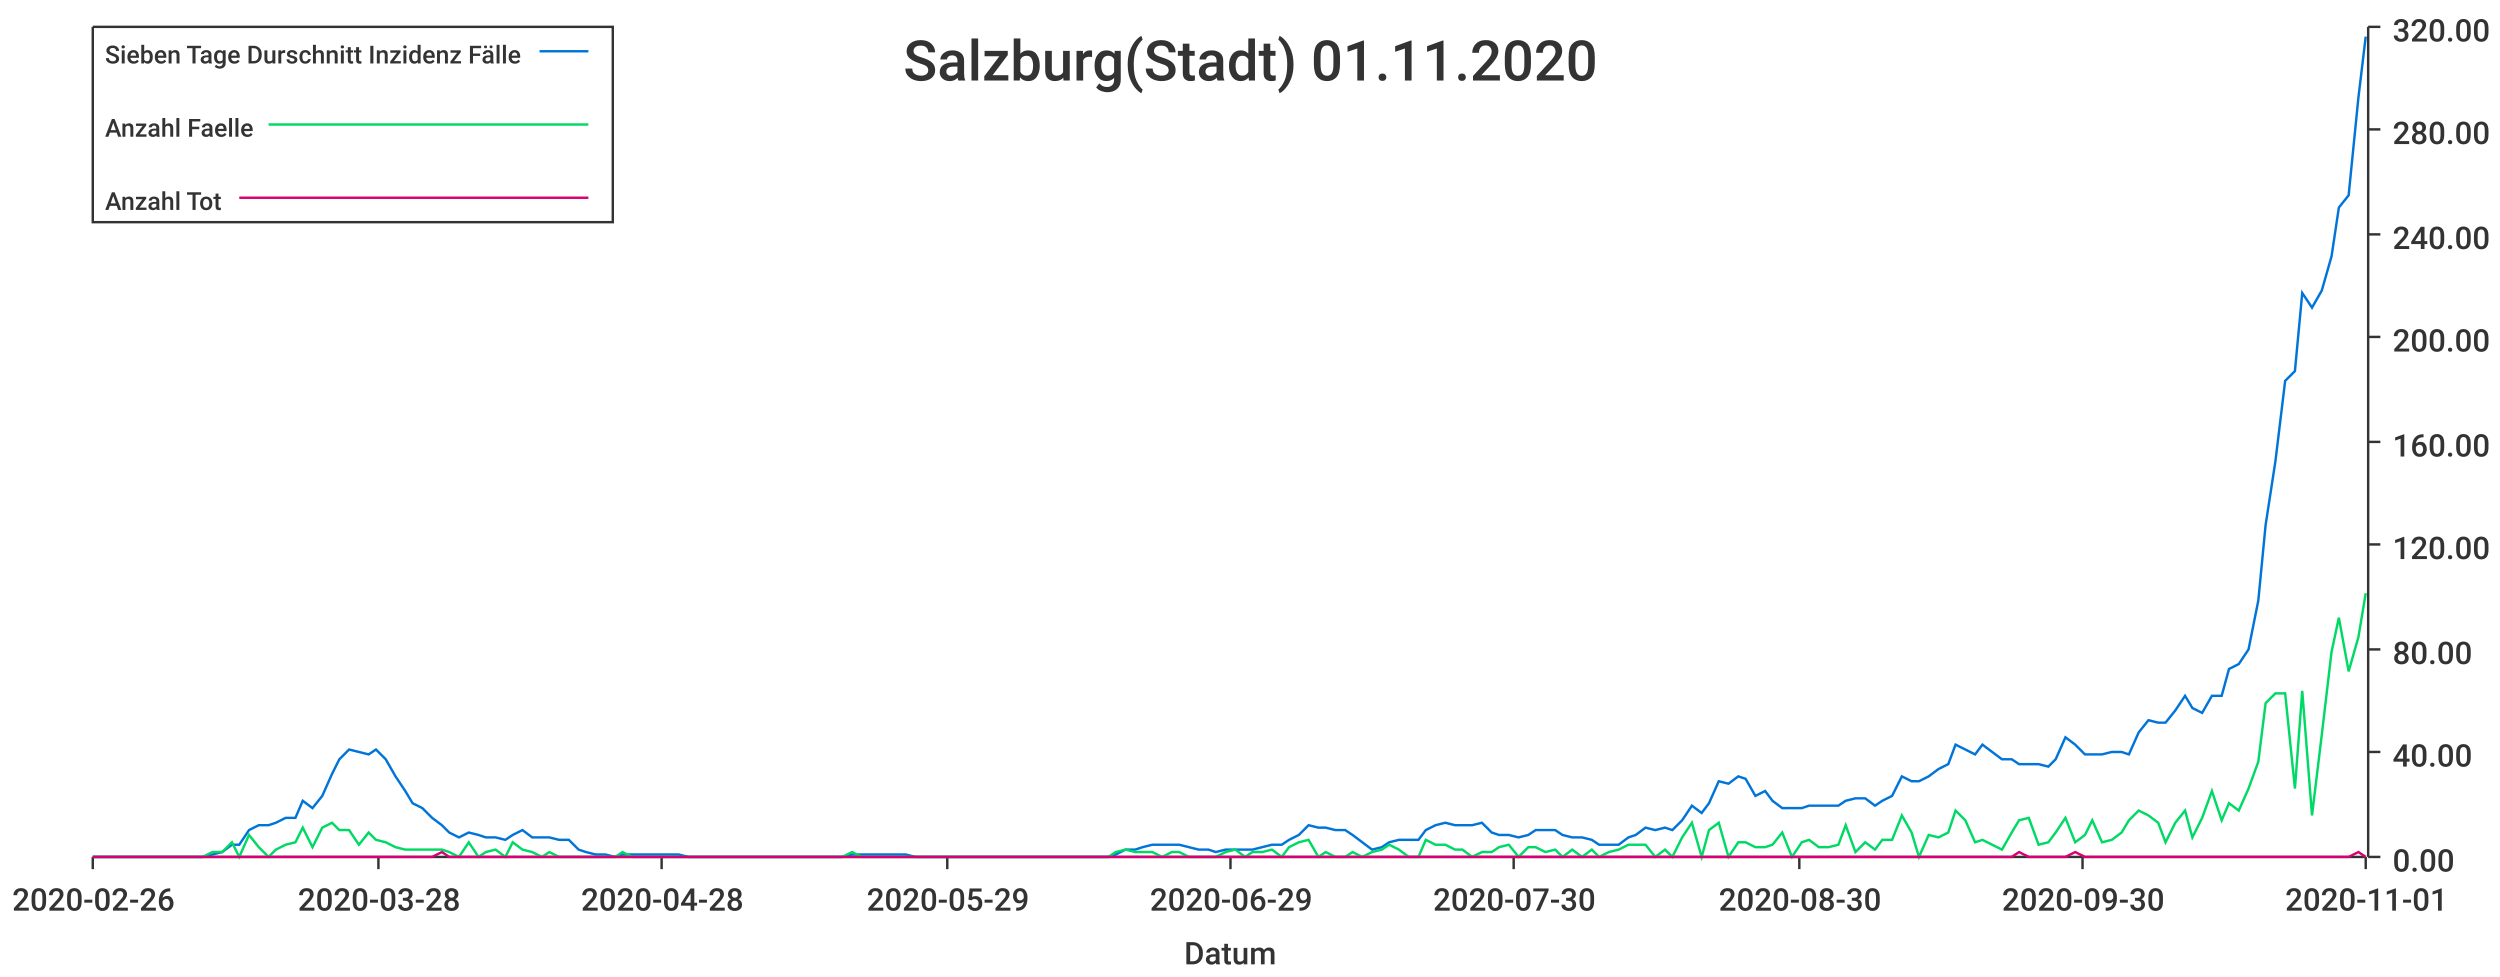
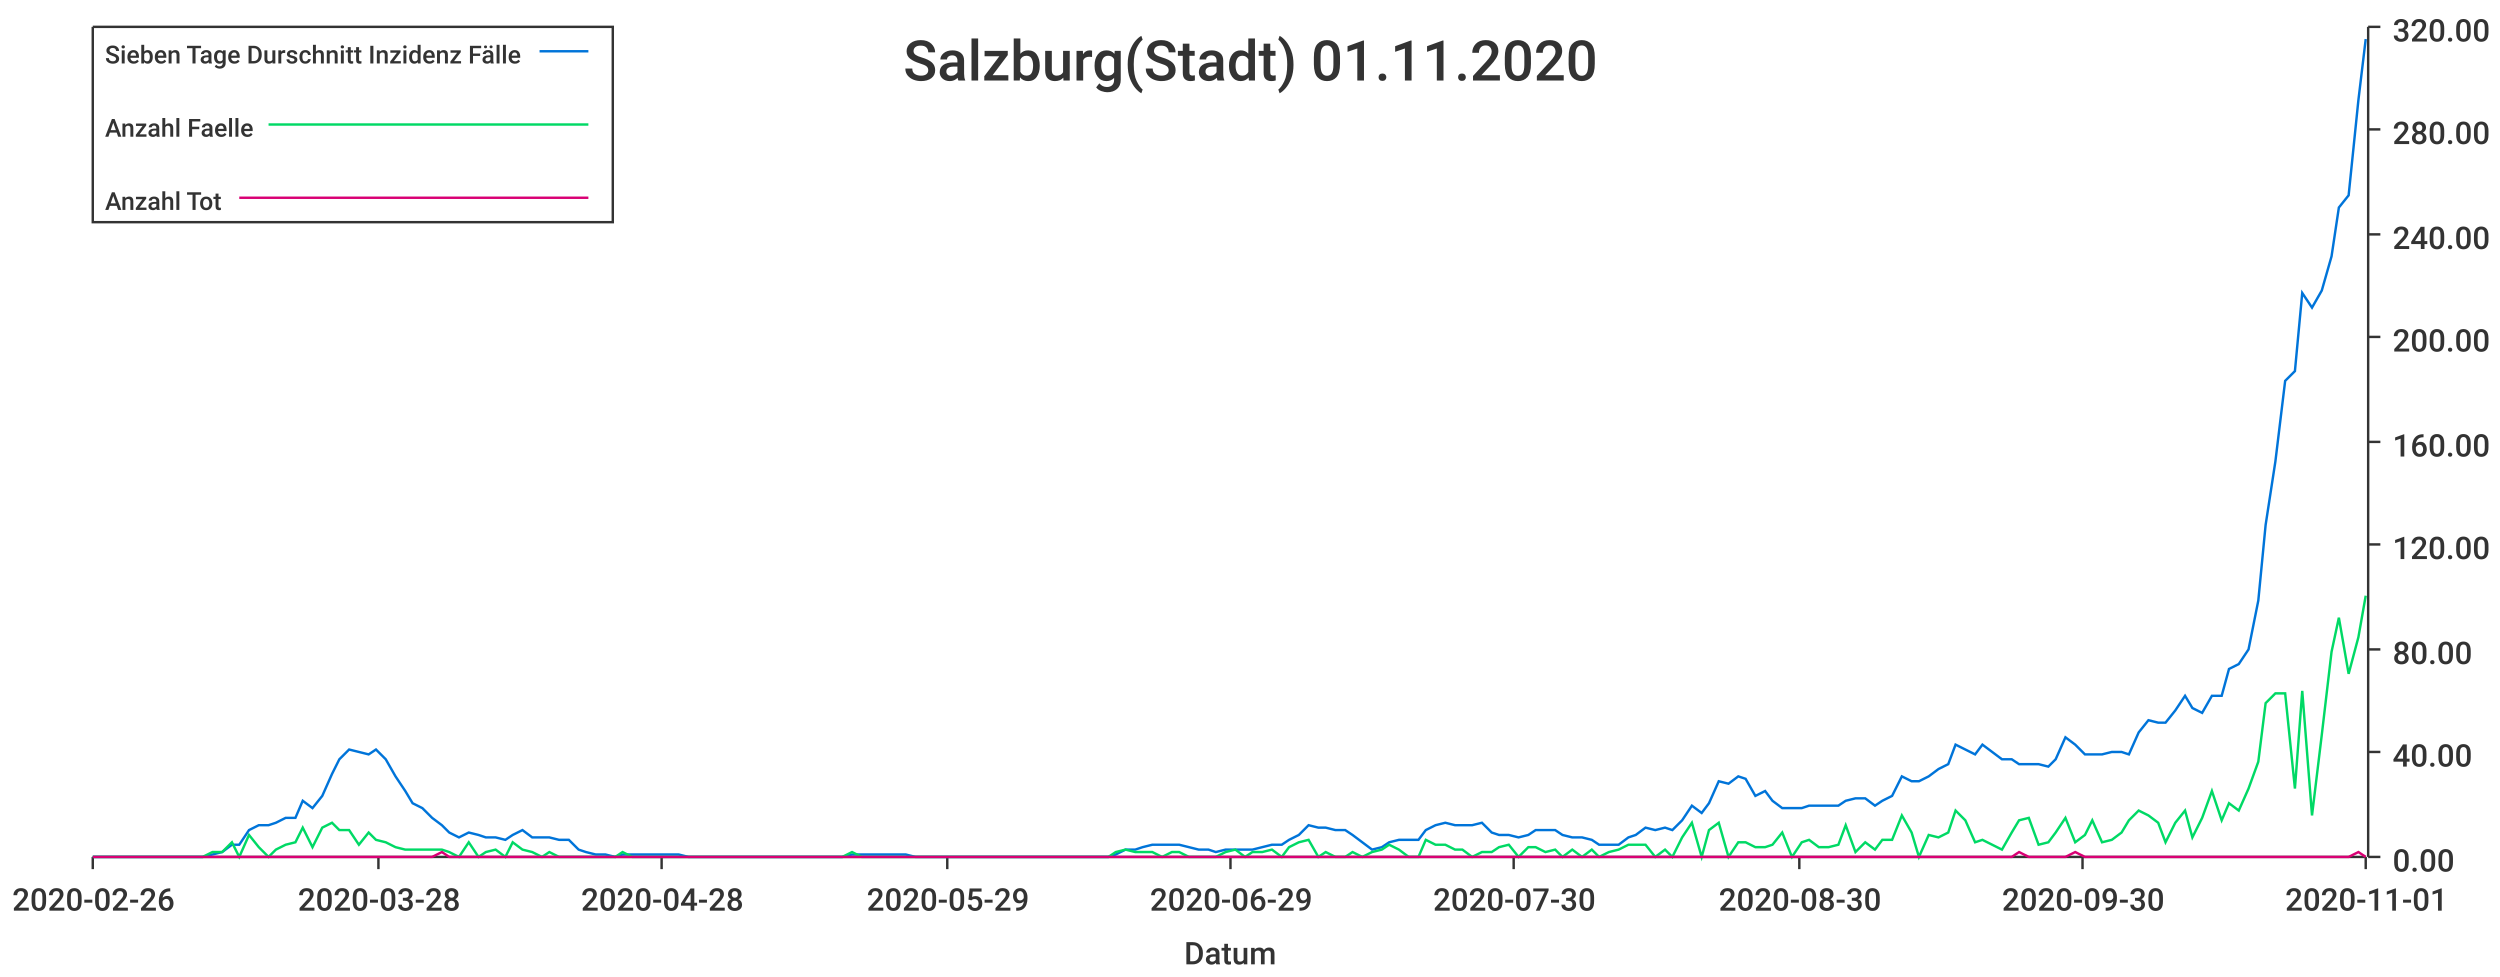
<svg xmlns="http://www.w3.org/2000/svg" width="1024" height="400">\n<path d="M 0 0 L 1024 0 L 1024 400 L 0 400 L 0 0" style="stroke-width:0;stroke:rgba(255,255,255,1.0);fill:rgba(255,255,255,1.0)" />
  <path d="M 38 11 L 969 11 L 969 351 L 38 351 L 38 11" style="stroke-width:0;stroke:rgba(255,255,255,1.0);fill:rgba(255,255,255,1.0)" />
  <path d="M 38 351 L 969 351" style="stroke-width:1;stroke:rgba(51,51,51,1.0);fill:none" />
  <path d="M 38 351 L 38 356" style="stroke-width:1;stroke:rgba(51,51,51,1.0);fill:none" />
  <text x="5" y="373" style="stroke-width:0;stroke:none;fill:rgba(51,51,51,1.0);font-size:12.8px;font-family:'Roboto Medium',sans-serif">2020-02-26</text>
  <path d="M 155 351 L 155 356" style="stroke-width:1;stroke:rgba(51,51,51,1.0);fill:none" />
  <text x="122" y="373" style="stroke-width:0;stroke:none;fill:rgba(51,51,51,1.0);font-size:12.8px;font-family:'Roboto Medium',sans-serif">2020-03-28</text>
  <path d="M 271 351 L 271 356" style="stroke-width:1;stroke:rgba(51,51,51,1.0);fill:none" />
  <text x="238" y="373" style="stroke-width:0;stroke:none;fill:rgba(51,51,51,1.0);font-size:12.8px;font-family:'Roboto Medium',sans-serif">2020-04-28</text>
  <path d="M 388 351 L 388 356" style="stroke-width:1;stroke:rgba(51,51,51,1.0);fill:none" />
  <text x="355" y="373" style="stroke-width:0;stroke:none;fill:rgba(51,51,51,1.0);font-size:12.8px;font-family:'Roboto Medium',sans-serif">2020-05-29</text>
  <path d="M 504 351 L 504 356" style="stroke-width:1;stroke:rgba(51,51,51,1.0);fill:none" />
  <text x="471" y="373" style="stroke-width:0;stroke:none;fill:rgba(51,51,51,1.0);font-size:12.8px;font-family:'Roboto Medium',sans-serif">2020-06-29</text>
  <path d="M 620 351 L 620 356" style="stroke-width:1;stroke:rgba(51,51,51,1.0);fill:none" />
  <text x="587" y="373" style="stroke-width:0;stroke:none;fill:rgba(51,51,51,1.0);font-size:12.8px;font-family:'Roboto Medium',sans-serif">2020-07-30</text>
  <path d="M 737 351 L 737 356" style="stroke-width:1;stroke:rgba(51,51,51,1.0);fill:none" />
  <text x="704" y="373" style="stroke-width:0;stroke:none;fill:rgba(51,51,51,1.0);font-size:12.8px;font-family:'Roboto Medium',sans-serif">2020-08-30</text>
  <path d="M 853 351 L 853 356" style="stroke-width:1;stroke:rgba(51,51,51,1.0);fill:none" />
  <text x="820" y="373" style="stroke-width:0;stroke:none;fill:rgba(51,51,51,1.0);font-size:12.8px;font-family:'Roboto Medium',sans-serif">2020-09-30</text>
  <path d="M 969 351 L 969 356" style="stroke-width:1;stroke:rgba(51,51,51,1.0);fill:none" />
  <text x="936" y="373" style="stroke-width:0;stroke:none;fill:rgba(51,51,51,1.0);font-size:12.8px;font-family:'Roboto Medium',sans-serif">2020-11-01</text>
  <text x="485" y="395" style="stroke-width:0;stroke:none;fill:rgba(51,51,51,1.0);font-size:12.8px;font-family:'Roboto Medium',sans-serif">Datum</text>
  <path d="M 970 351 L 970 11" style="stroke-width:1;stroke:rgba(51,51,51,1.0);fill:none" />
  <path d="M 970 351 L 975 351" style="stroke-width:1;stroke:rgba(51,51,51,1.0);fill:none" />
  <text x="980" y="357" style="stroke-width:0;stroke:none;fill:rgba(51,51,51,1.0);font-size:12.8px;font-family:'Roboto Medium',sans-serif">0.00</text>
  <path d="M 970 308 L 975 308" style="stroke-width:1;stroke:rgba(51,51,51,1.0);fill:none" />
  <text x="980" y="314" style="stroke-width:0;stroke:none;fill:rgba(51,51,51,1.0);font-size:12.8px;font-family:'Roboto Medium',sans-serif">40.00</text>
  <path d="M 970 266 L 975 266" style="stroke-width:1;stroke:rgba(51,51,51,1.0);fill:none" />
  <text x="980" y="272" style="stroke-width:0;stroke:none;fill:rgba(51,51,51,1.0);font-size:12.8px;font-family:'Roboto Medium',sans-serif">80.00</text>
  <path d="M 970 223 L 975 223" style="stroke-width:1;stroke:rgba(51,51,51,1.0);fill:none" />
  <text x="980" y="229" style="stroke-width:0;stroke:none;fill:rgba(51,51,51,1.0);font-size:12.8px;font-family:'Roboto Medium',sans-serif">120.00</text>
  <path d="M 970 181 L 975 181" style="stroke-width:1;stroke:rgba(51,51,51,1.0);fill:none" />
  <text x="980" y="187" style="stroke-width:0;stroke:none;fill:rgba(51,51,51,1.0);font-size:12.8px;font-family:'Roboto Medium',sans-serif">160.00</text>
  <path d="M 970 138 L 975 138" style="stroke-width:1;stroke:rgba(51,51,51,1.0);fill:none" />
  <text x="980" y="144" style="stroke-width:0;stroke:none;fill:rgba(51,51,51,1.0);font-size:12.8px;font-family:'Roboto Medium',sans-serif">200.00</text>
  <path d="M 970 96 L 975 96" style="stroke-width:1;stroke:rgba(51,51,51,1.0);fill:none" />
  <text x="980" y="102" style="stroke-width:0;stroke:none;fill:rgba(51,51,51,1.0);font-size:12.8px;font-family:'Roboto Medium',sans-serif">240.00</text>
  <path d="M 970 53 L 975 53" style="stroke-width:1;stroke:rgba(51,51,51,1.0);fill:none" />
  <text x="980" y="59" style="stroke-width:0;stroke:none;fill:rgba(51,51,51,1.0);font-size:12.8px;font-family:'Roboto Medium',sans-serif">280.00</text>
  <path d="M 970 11 L 975 11" style="stroke-width:1;stroke:rgba(51,51,51,1.0);fill:none" />
  <text x="980" y="17" style="stroke-width:0;stroke:none;fill:rgba(51,51,51,1.0);font-size:12.8px;font-family:'Roboto Medium',sans-serif">320.00</text>
-   <path d="M 38 351 L 42 351 L 46 351 L 50 351 L 53 351 L 57 351 L 61 351 L 65 351 L 68 351 L 72 351 L 76 351 L 80 351 L 83 351 L 87 350 L 91 349 L 95 346 L 98 346 L 102 340 L 106 338 L 110 338 L 113 337 L 117 335 L 121 335 L 124 328 L 128 331 L 132 326 L 136 317 L 139 311 L 143 307 L 147 308 L 151 309 L 154 307 L 158 311 L 162 318 L 166 324 L 169 329 L 173 331 L 177 335 L 181 338 L 184 341 L 188 343 L 192 341 L 196 342 L 199 343 L 203 343 L 207 344 L 210 342 L 214 340 L 218 343 L 222 343 L 225 343 L 229 344 L 233 344 L 237 348 L 240 349 L 244 350 L 248 350 L 252 351 L 255 350 L 259 350 L 263 350 L 267 350 L 270 350 L 274 350 L 278 350 L 282 351 L 285 351 L 289 351 L 293 351 L 296 351 L 300 351 L 304 351 L 308 351 L 311 351 L 315 351 L 319 351 L 323 351 L 326 351 L 330 351 L 334 351 L 338 351 L 341 351 L 345 351 L 349 350 L 353 350 L 356 350 L 360 350 L 364 350 L 368 350 L 371 350 L 375 351 L 379 351 L 382 351 L 386 351 L 390 351 L 394 351 L 397 351 L 401 351 L 405 351 L 409 351 L 412 351 L 416 351 L 420 351 L 424 351 L 427 351 L 431 351 L 435 351 L 439 351 L 442 351 L 446 351 L 450 351 L 454 351 L 457 350 L 461 348 L 465 348 L 468 347 L 472 346 L 476 346 L 480 346 L 483 346 L 487 347 L 491 348 L 495 348 L 498 349 L 502 348 L 506 348 L 510 348 L 513 348 L 517 347 L 521 346 L 525 346 L 528 344 L 532 342 L 536 338 L 540 339 L 543 339 L 547 340 L 551 340 L 554 342 L 558 345 L 562 348 L 566 347 L 569 345 L 573 344 L 577 344 L 581 344 L 584 340 L 588 338 L 592 337 L 596 338 L 599 338 L 603 338 L 607 337 L 611 341 L 614 342 L 618 342 L 622 343 L 626 342 L 629 340 L 633 340 L 637 340 L 640 342 L 644 343 L 648 343 L 652 344 L 655 346 L 659 346 L 663 346 L 667 343 L 670 342 L 674 339 L 678 340 L 682 339 L 685 340 L 689 336 L 693 330 L 697 333 L 700 329 L 704 320 L 708 321 L 712 318 L 715 319 L 719 326 L 723 324 L 726 328 L 730 331 L 734 331 L 738 331 L 741 330 L 745 330 L 749 330 L 753 330 L 756 328 L 760 327 L 764 327 L 768 330 L 771 328 L 775 326 L 779 318 L 783 320 L 786 320 L 790 318 L 794 315 L 798 313 L 801 305 L 805 307 L 809 309 L 812 305 L 816 308 L 820 311 L 824 311 L 827 313 L 831 313 L 835 313 L 839 314 L 842 311 L 846 302 L 850 305 L 854 309 L 857 309 L 861 309 L 865 308 L 869 308 L 872 309 L 876 300 L 880 295 L 884 296 L 887 296 L 891 291 L 895 285 L 898 290 L 902 292 L 906 285 L 910 285 L 913 274 L 917 272 L 921 266 L 925 246 L 928 215 L 932 189 L 936 156 L 940 152 L 943 120 L 947 126 L 951 119 L 955 105 L 958 85 L 962 80 L 966 40 L 969 15" style="stroke-width:1;stroke:rgba(0,116,217,1.0);fill:none" />
-   <path d="M 38 351 L 42 351 L 46 351 L 50 351 L 53 351 L 57 351 L 61 351 L 65 351 L 68 351 L 72 351 L 76 351 L 80 351 L 83 351 L 87 349 L 91 349 L 95 345 L 98 351 L 102 342 L 106 347 L 110 351 L 113 348 L 117 346 L 121 345 L 124 339 L 128 347 L 132 339 L 136 337 L 139 340 L 143 340 L 147 346 L 151 341 L 154 344 L 158 345 L 162 347 L 166 348 L 169 348 L 173 348 L 177 348 L 181 348 L 184 349 L 188 351 L 192 345 L 196 351 L 199 349 L 203 348 L 207 351 L 210 345 L 214 348 L 218 349 L 222 351 L 225 349 L 229 351 L 233 351 L 237 351 L 240 351 L 244 351 L 248 351 L 252 351 L 255 349 L 259 351 L 263 351 L 267 351 L 270 351 L 274 351 L 278 351 L 282 351 L 285 351 L 289 351 L 293 351 L 296 351 L 300 351 L 304 351 L 308 351 L 311 351 L 315 351 L 319 351 L 323 351 L 326 351 L 330 351 L 334 351 L 338 351 L 341 351 L 345 351 L 349 349 L 353 351 L 356 351 L 360 351 L 364 351 L 368 351 L 371 351 L 375 351 L 379 351 L 382 351 L 386 351 L 390 351 L 394 351 L 397 351 L 401 351 L 405 351 L 409 351 L 412 351 L 416 351 L 420 351 L 424 351 L 427 351 L 431 351 L 435 351 L 439 351 L 442 351 L 446 351 L 450 351 L 454 351 L 457 349 L 461 348 L 465 349 L 468 349 L 472 349 L 476 351 L 480 349 L 483 349 L 487 351 L 491 351 L 495 351 L 498 351 L 502 349 L 506 348 L 510 351 L 513 349 L 517 349 L 521 348 L 525 351 L 528 347 L 532 345 L 536 344 L 540 351 L 543 349 L 547 351 L 551 351 L 554 349 L 558 351 L 562 349 L 566 348 L 569 346 L 573 348 L 577 351 L 581 351 L 584 344 L 588 346 L 592 346 L 596 348 L 599 348 L 603 351 L 607 349 L 611 349 L 614 347 L 618 346 L 622 351 L 626 347 L 629 347 L 633 349 L 637 348 L 640 351 L 644 348 L 648 351 L 652 348 L 655 351 L 659 349 L 663 348 L 667 346 L 670 346 L 674 346 L 678 351 L 682 348 L 685 351 L 689 343 L 693 337 L 697 351 L 700 340 L 704 337 L 708 351 L 712 345 L 715 345 L 719 347 L 723 347 L 726 346 L 730 341 L 734 351 L 738 345 L 741 344 L 745 347 L 749 347 L 753 346 L 756 338 L 760 349 L 764 345 L 768 348 L 771 344 L 775 344 L 779 334 L 783 341 L 786 351 L 790 342 L 794 343 L 798 341 L 801 332 L 805 336 L 809 345 L 812 344 L 816 346 L 820 348 L 824 341 L 827 336 L 831 335 L 835 346 L 839 345 L 842 341 L 846 335 L 850 345 L 854 342 L 857 336 L 861 345 L 865 344 L 869 341 L 872 336 L 876 332 L 880 334 L 884 337 L 887 345 L 891 337 L 895 332 L 898 343 L 902 335 L 906 324 L 910 336 L 913 329 L 917 332 L 921 323 L 925 312 L 928 288 L 932 284 L 936 284 L 940 323 L 943 283 L 947 334 L 951 301 L 955 267 L 958 253 L 962 275 L 966 261 L 969 243" style="stroke-width:1;stroke:rgba(0,217,101,1.0);fill:none" />
+   <path d="M 38 351 L 42 351 L 46 351 L 50 351 L 53 351 L 57 351 L 61 351 L 65 351 L 68 351 L 72 351 L 76 351 L 80 351 L 83 351 L 87 350 L 91 349 L 95 346 L 98 346 L 102 340 L 106 338 L 110 338 L 113 337 L 117 335 L 121 335 L 124 328 L 128 331 L 132 326 L 136 317 L 139 311 L 143 307 L 147 308 L 151 309 L 154 307 L 158 311 L 162 318 L 166 324 L 169 329 L 173 331 L 177 335 L 181 338 L 184 341 L 188 343 L 192 341 L 196 342 L 199 343 L 203 343 L 207 344 L 210 342 L 214 340 L 218 343 L 222 343 L 225 343 L 229 344 L 233 344 L 237 348 L 240 349 L 244 350 L 248 350 L 252 351 L 255 350 L 259 350 L 263 350 L 267 350 L 270 350 L 274 350 L 278 350 L 282 351 L 285 351 L 289 351 L 293 351 L 296 351 L 300 351 L 304 351 L 308 351 L 311 351 L 315 351 L 319 351 L 323 351 L 326 351 L 330 351 L 334 351 L 338 351 L 341 351 L 345 351 L 349 350 L 353 350 L 356 350 L 360 350 L 364 350 L 368 350 L 371 350 L 375 351 L 379 351 L 382 351 L 386 351 L 390 351 L 394 351 L 397 351 L 401 351 L 405 351 L 409 351 L 412 351 L 416 351 L 420 351 L 424 351 L 427 351 L 431 351 L 435 351 L 439 351 L 442 351 L 446 351 L 450 351 L 454 351 L 457 350 L 461 348 L 465 348 L 468 347 L 472 346 L 476 346 L 480 346 L 483 346 L 487 347 L 491 348 L 495 348 L 498 349 L 502 348 L 506 348 L 510 348 L 513 348 L 517 347 L 521 346 L 525 346 L 528 344 L 532 342 L 536 338 L 540 339 L 543 339 L 547 340 L 551 340 L 554 342 L 558 345 L 562 348 L 566 347 L 569 345 L 573 344 L 577 344 L 581 344 L 584 340 L 588 338 L 592 337 L 596 338 L 599 338 L 603 338 L 607 337 L 611 341 L 614 342 L 618 342 L 622 343 L 626 342 L 629 340 L 633 340 L 637 340 L 640 342 L 644 343 L 648 343 L 652 344 L 655 346 L 659 346 L 663 346 L 667 343 L 670 342 L 674 339 L 678 340 L 682 339 L 685 340 L 689 336 L 693 330 L 697 333 L 700 329 L 704 320 L 708 321 L 712 318 L 715 319 L 719 326 L 723 324 L 726 328 L 730 331 L 734 331 L 738 331 L 741 330 L 745 330 L 749 330 L 753 330 L 756 328 L 760 327 L 764 327 L 768 330 L 771 328 L 775 326 L 779 318 L 783 320 L 786 320 L 790 318 L 794 315 L 798 313 L 801 305 L 805 307 L 809 309 L 812 305 L 816 308 L 820 311 L 824 311 L 827 313 L 831 313 L 835 313 L 839 314 L 842 311 L 846 302 L 850 305 L 854 309 L 857 309 L 861 309 L 865 308 L 869 308 L 872 309 L 876 300 L 880 295 L 884 296 L 887 296 L 891 291 L 895 285 L 898 290 L 902 292 L 906 285 L 910 285 L 913 274 L 917 272 L 921 266 L 925 246 L 928 215 L 932 189 L 936 156 L 940 152 L 943 120 L 947 126 L 951 119 L 955 105 L 958 85 L 962 80 L 966 41 L 969 16" style="stroke-width:1;stroke:rgba(0,116,217,1.0);fill:none" />
+   <path d="M 38 351 L 42 351 L 46 351 L 50 351 L 53 351 L 57 351 L 61 351 L 65 351 L 68 351 L 72 351 L 76 351 L 80 351 L 83 351 L 87 349 L 91 349 L 95 345 L 98 351 L 102 342 L 106 347 L 110 351 L 113 348 L 117 346 L 121 345 L 124 339 L 128 347 L 132 339 L 136 337 L 139 340 L 143 340 L 147 346 L 151 341 L 154 344 L 158 345 L 162 347 L 166 348 L 169 348 L 173 348 L 177 348 L 181 348 L 184 349 L 188 351 L 192 345 L 196 351 L 199 349 L 203 348 L 207 351 L 210 345 L 214 348 L 218 349 L 222 351 L 225 349 L 229 351 L 233 351 L 237 351 L 240 351 L 244 351 L 248 351 L 252 351 L 255 349 L 259 351 L 263 351 L 267 351 L 270 351 L 274 351 L 278 351 L 282 351 L 285 351 L 289 351 L 293 351 L 296 351 L 300 351 L 304 351 L 308 351 L 311 351 L 315 351 L 319 351 L 323 351 L 326 351 L 330 351 L 334 351 L 338 351 L 341 351 L 345 351 L 349 349 L 353 351 L 356 351 L 360 351 L 364 351 L 368 351 L 371 351 L 375 351 L 379 351 L 382 351 L 386 351 L 390 351 L 394 351 L 397 351 L 401 351 L 405 351 L 409 351 L 412 351 L 416 351 L 420 351 L 424 351 L 427 351 L 431 351 L 435 351 L 439 351 L 442 351 L 446 351 L 450 351 L 454 351 L 457 349 L 461 348 L 465 349 L 468 349 L 472 349 L 476 351 L 480 349 L 483 349 L 487 351 L 491 351 L 495 351 L 498 351 L 502 349 L 506 348 L 510 351 L 513 349 L 517 349 L 521 348 L 525 351 L 528 347 L 532 345 L 536 344 L 540 351 L 543 349 L 547 351 L 551 351 L 554 349 L 558 351 L 562 349 L 566 348 L 569 346 L 573 348 L 577 351 L 581 351 L 584 344 L 588 346 L 592 346 L 596 348 L 599 348 L 603 351 L 607 349 L 611 349 L 614 347 L 618 346 L 622 351 L 626 347 L 629 347 L 633 349 L 637 348 L 640 351 L 644 348 L 648 351 L 652 348 L 655 351 L 659 349 L 663 348 L 667 346 L 670 346 L 674 346 L 678 351 L 682 348 L 685 351 L 689 343 L 693 337 L 697 351 L 700 340 L 704 337 L 708 351 L 712 345 L 715 345 L 719 347 L 723 347 L 726 346 L 730 341 L 734 351 L 738 345 L 741 344 L 745 347 L 749 347 L 753 346 L 756 338 L 760 349 L 764 345 L 768 348 L 771 344 L 775 344 L 779 334 L 783 341 L 786 351 L 790 342 L 794 343 L 798 341 L 801 332 L 805 336 L 809 345 L 812 344 L 816 346 L 820 348 L 824 341 L 827 336 L 831 335 L 835 346 L 839 345 L 842 341 L 846 335 L 850 345 L 854 342 L 857 336 L 861 345 L 865 344 L 869 341 L 872 336 L 876 332 L 880 334 L 884 337 L 887 345 L 891 337 L 895 332 L 898 343 L 902 335 L 906 324 L 910 336 L 913 329 L 917 332 L 921 323 L 925 312 L 928 288 L 932 284 L 936 284 L 940 323 L 943 283 L 947 334 L 951 301 L 955 267 L 958 253 L 962 276 L 966 261 L 969 244" style="stroke-width:1;stroke:rgba(0,217,101,1.0);fill:none" />
  <path d="M 38 351 L 42 351 L 46 351 L 50 351 L 53 351 L 57 351 L 61 351 L 65 351 L 68 351 L 72 351 L 76 351 L 80 351 L 83 351 L 87 351 L 91 351 L 95 351 L 98 351 L 102 351 L 106 351 L 110 351 L 113 351 L 117 351 L 121 351 L 124 351 L 128 351 L 132 351 L 136 351 L 139 351 L 143 351 L 147 351 L 151 351 L 154 351 L 158 351 L 162 351 L 166 351 L 169 351 L 173 351 L 177 351 L 181 349 L 184 351 L 188 351 L 192 351 L 196 351 L 199 351 L 203 351 L 207 351 L 210 351 L 214 351 L 218 351 L 222 351 L 225 351 L 229 351 L 233 351 L 237 351 L 240 351 L 244 351 L 248 351 L 252 351 L 255 351 L 259 351 L 263 351 L 267 351 L 270 351 L 274 351 L 278 351 L 282 351 L 285 351 L 289 351 L 293 351 L 296 351 L 300 351 L 304 351 L 308 351 L 311 351 L 315 351 L 319 351 L 323 351 L 326 351 L 330 351 L 334 351 L 338 351 L 341 351 L 345 351 L 349 351 L 353 351 L 356 351 L 360 351 L 364 351 L 368 351 L 371 351 L 375 351 L 379 351 L 382 351 L 386 351 L 390 351 L 394 351 L 397 351 L 401 351 L 405 351 L 409 351 L 412 351 L 416 351 L 420 351 L 424 351 L 427 351 L 431 351 L 435 351 L 439 351 L 442 351 L 446 351 L 450 351 L 454 351 L 457 351 L 461 351 L 465 351 L 468 351 L 472 351 L 476 351 L 480 351 L 483 351 L 487 351 L 491 351 L 495 351 L 498 351 L 502 351 L 506 351 L 510 351 L 513 351 L 517 351 L 521 351 L 525 351 L 528 351 L 532 351 L 536 351 L 540 351 L 543 351 L 547 351 L 551 351 L 554 351 L 558 351 L 562 351 L 566 351 L 569 351 L 573 351 L 577 351 L 581 351 L 584 351 L 588 351 L 592 351 L 596 351 L 599 351 L 603 351 L 607 351 L 611 351 L 614 351 L 618 351 L 622 351 L 626 351 L 629 351 L 633 351 L 637 351 L 640 351 L 644 351 L 648 351 L 652 351 L 655 351 L 659 351 L 663 351 L 667 351 L 670 351 L 674 351 L 678 351 L 682 351 L 685 351 L 689 351 L 693 351 L 697 351 L 700 351 L 704 351 L 708 351 L 712 351 L 715 351 L 719 351 L 723 351 L 726 351 L 730 351 L 734 351 L 738 351 L 741 351 L 745 351 L 749 351 L 753 351 L 756 351 L 760 351 L 764 351 L 768 351 L 771 351 L 775 351 L 779 351 L 783 351 L 786 351 L 790 351 L 794 351 L 798 351 L 801 351 L 805 351 L 809 351 L 812 351 L 816 351 L 820 351 L 824 351 L 827 349 L 831 351 L 835 351 L 839 351 L 842 351 L 846 351 L 850 349 L 854 351 L 857 351 L 861 351 L 865 351 L 869 351 L 872 351 L 876 351 L 880 351 L 884 351 L 887 351 L 891 351 L 895 351 L 898 351 L 902 351 L 906 351 L 910 351 L 913 351 L 917 351 L 921 351 L 925 351 L 928 351 L 932 351 L 936 351 L 940 351 L 943 351 L 947 351 L 951 351 L 955 351 L 958 351 L 962 351 L 966 349 L 969 351" style="stroke-width:1;stroke:rgba(217,0,116,1.0);fill:none" />
  <text x="370" y="33" style="stroke-width:0;stroke:none;fill:rgba(51,51,51,1.0);font-size:23.0px;font-family:'Roboto Medium',sans-serif">Salzburg(Stadt) 01.11.2020</text>
  <path d="M 38 11 L 251 11 L 251 91 L 38 91 L 38 11" style="stroke-width:1;stroke:rgba(51,51,51,1.0);fill:rgba(255,255,255,1.0)" />
  <text x="43" y="26" style="stroke-width:0;stroke:none;fill:rgba(51,51,51,1.0);font-size:10.2px;font-family:'Roboto Medium',sans-serif">Sieben Tage Durschnitt Inzidenz Fälle</text>
  <path d="M 221 21 L 241 21" style="stroke-width:1;stroke:rgba(0,116,217,1.0);fill:none" />
  <text x="43" y="56" style="stroke-width:0;stroke:none;fill:rgba(51,51,51,1.0);font-size:10.2px;font-family:'Roboto Medium',sans-serif">Anzahl Faelle</text>
  <path d="M 110 51 L 241 51" style="stroke-width:1;stroke:rgba(0,217,101,1.0);fill:none" />
  <text x="43" y="86" style="stroke-width:0;stroke:none;fill:rgba(51,51,51,1.0);font-size:10.2px;font-family:'Roboto Medium',sans-serif">Anzahl Tot</text>
  <path d="M 98 81 L 241 81" style="stroke-width:1;stroke:rgba(217,0,116,1.0);fill:none" />
</svg>
